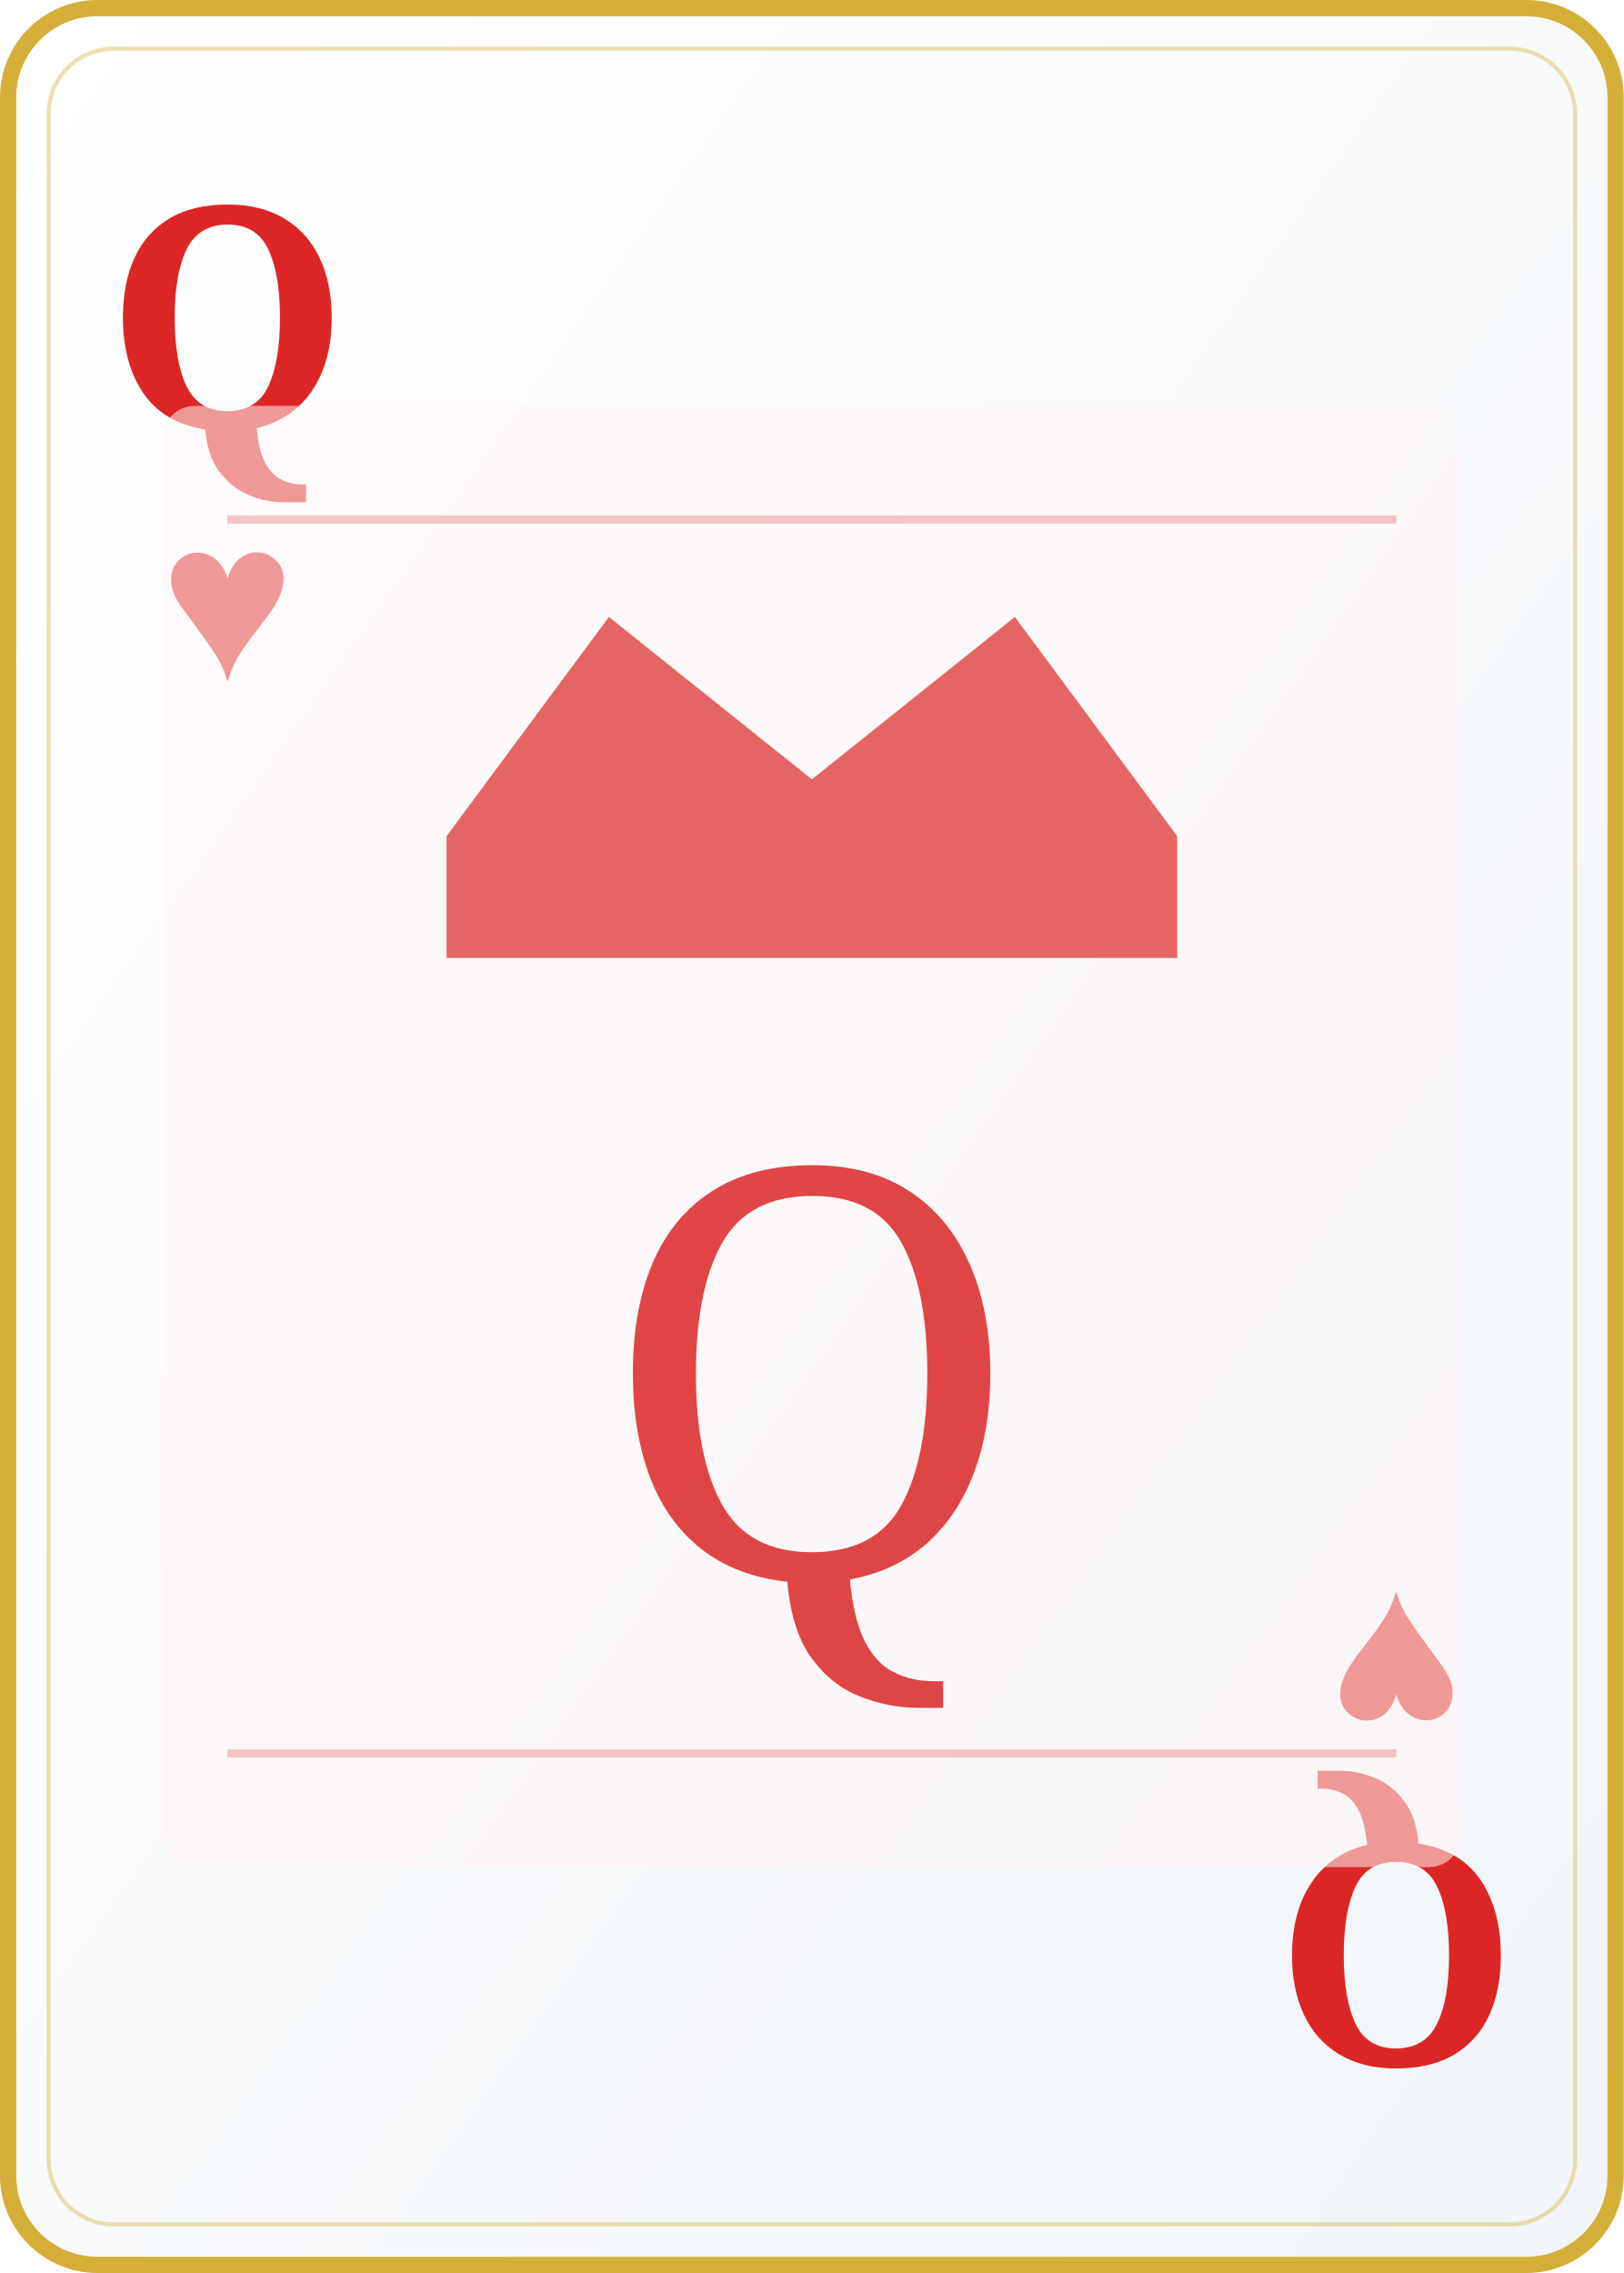
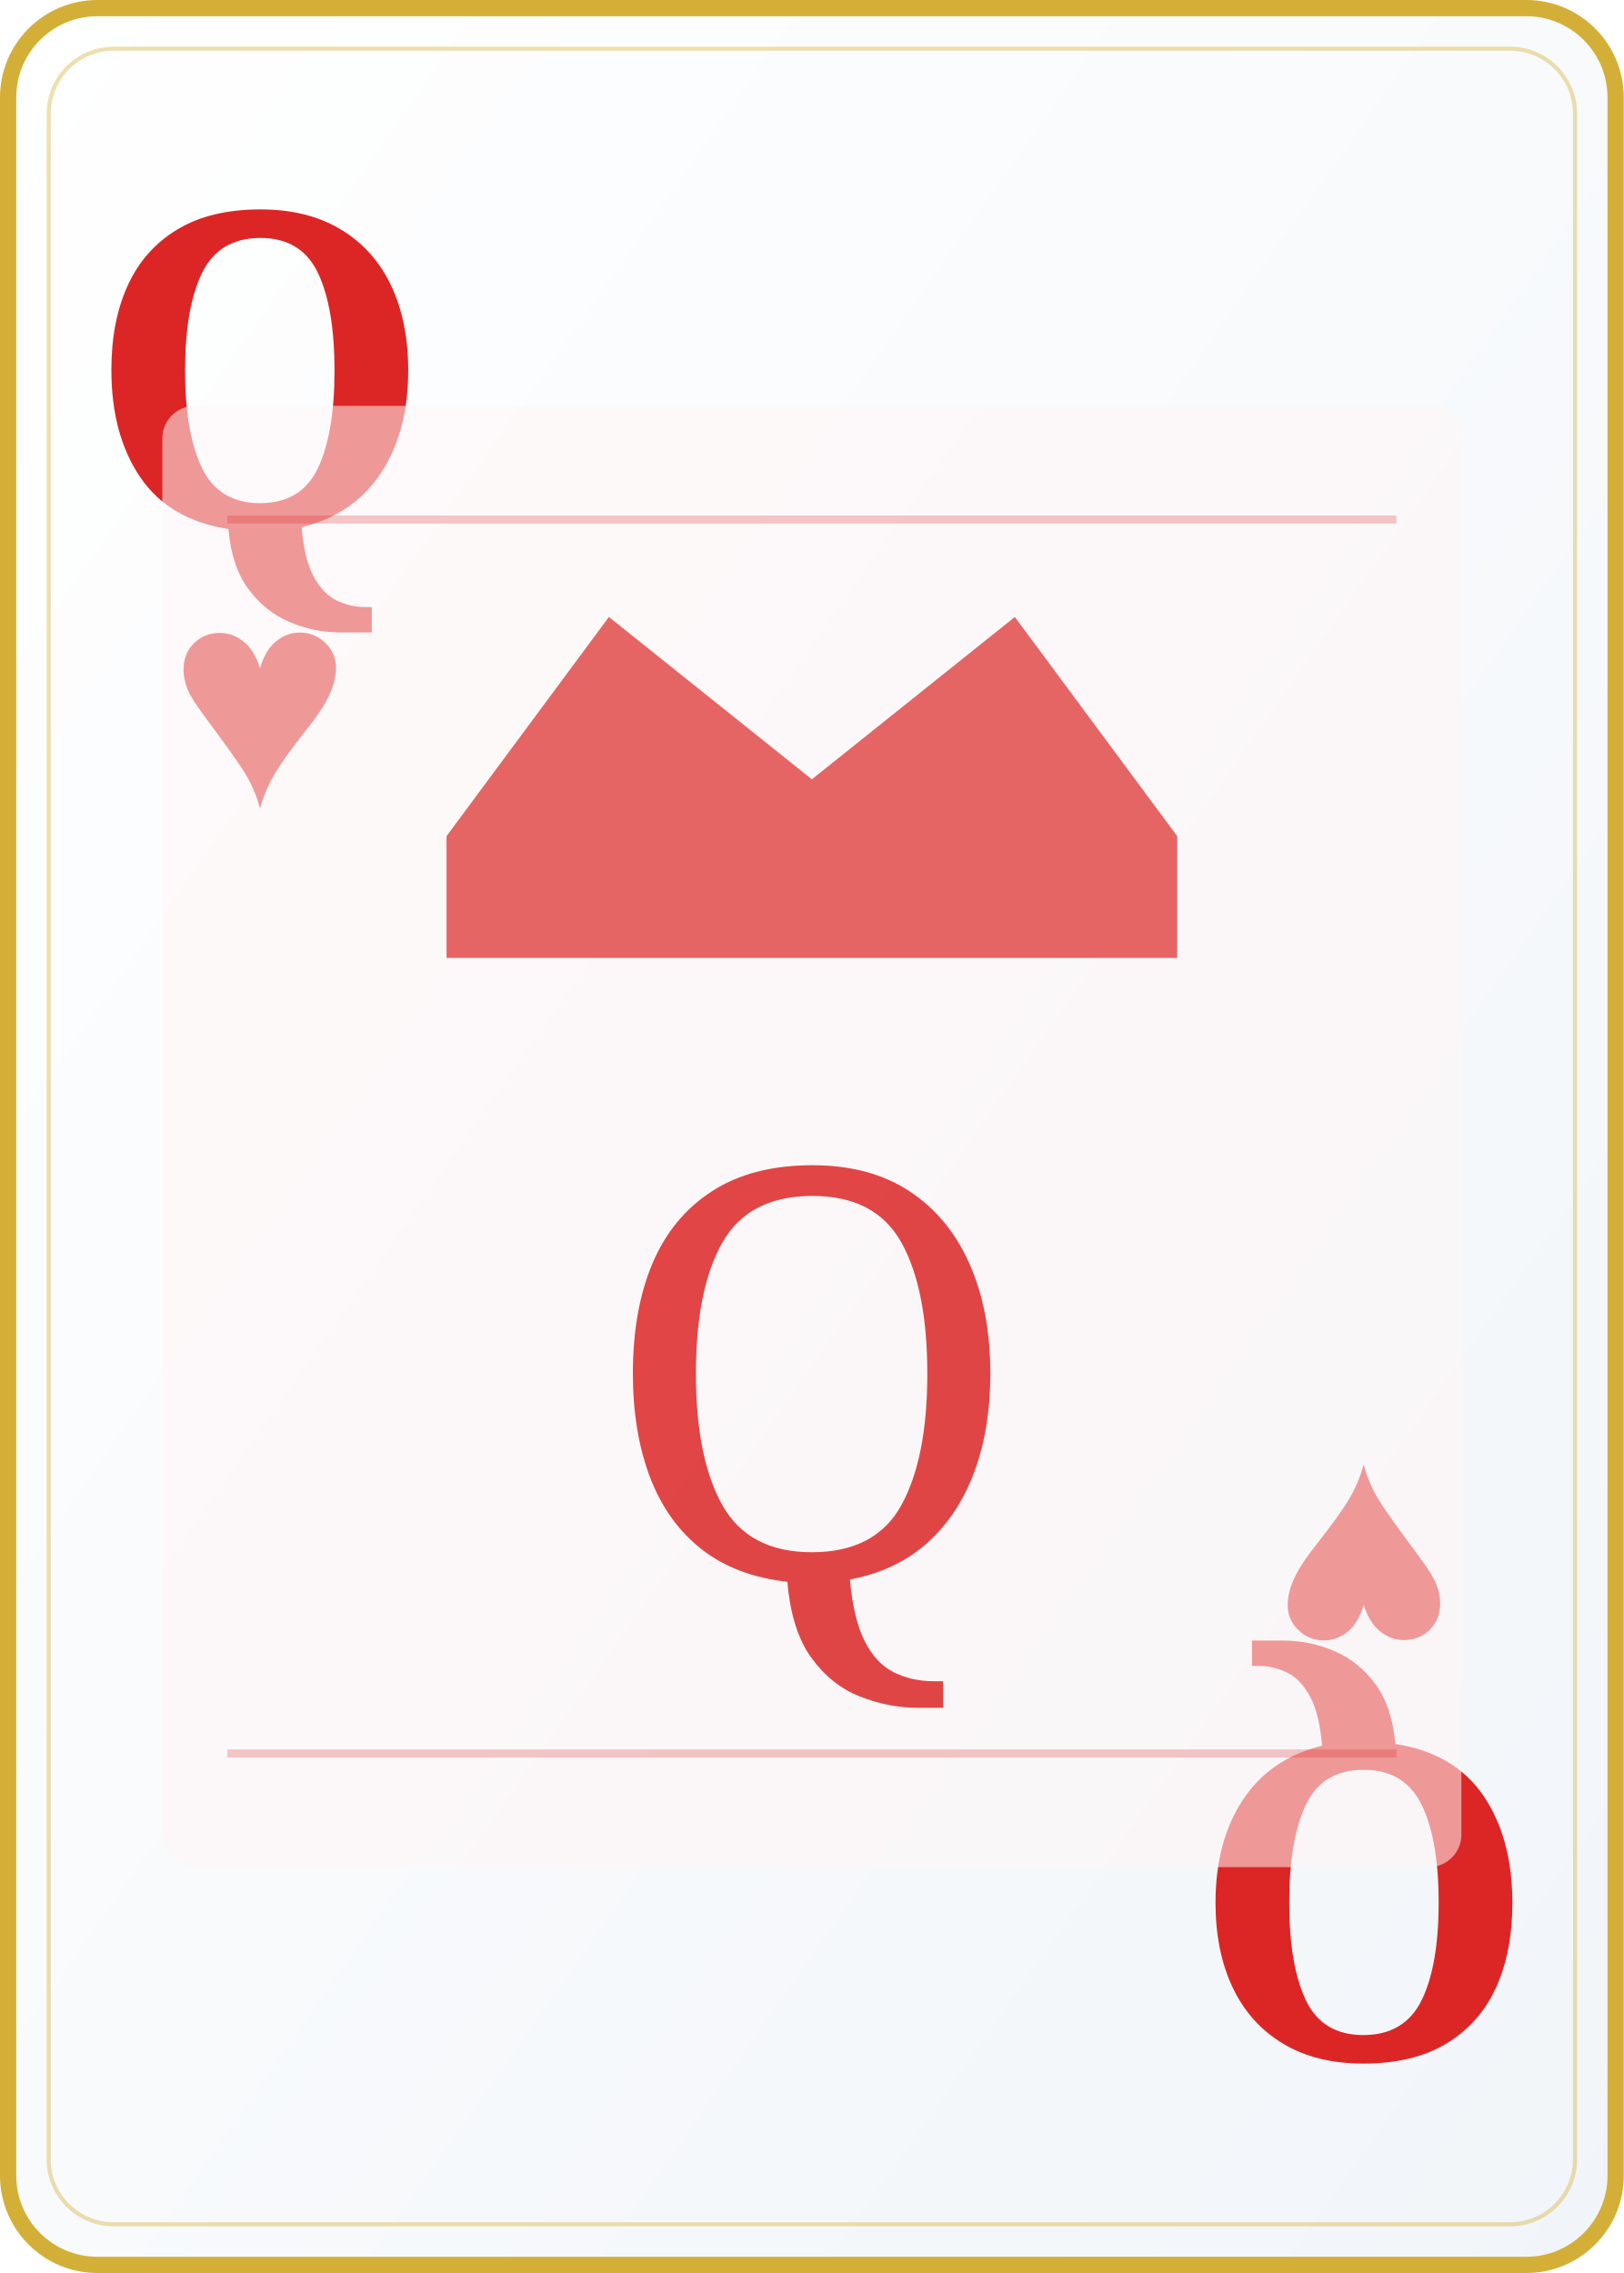
<svg xmlns="http://www.w3.org/2000/svg" viewBox="0 0 200 280" width="200" height="280">
  <defs>
    <linearGradient id="cardBg" x1="0%" y1="0%" x2="100%" y2="100%">
      <stop offset="0%" style="stop-color:#ffffff" />
      <stop offset="100%" style="stop-color:#f1f5f9" />
    </linearGradient>
  </defs>
  <rect width="200" height="280" rx="12" fill="url(#cardBg)" />
  <rect x="1" y="1" width="198" height="278" rx="11" fill="none" stroke="#d4af37" stroke-width="2" />
  <rect x="6" y="6" width="188" height="268" rx="8" fill="none" stroke="#d4af37" stroke-width="0.5" opacity="0.4" />
-   <text x="28" y="38" font-family="Georgia,serif" font-size="38" font-weight="900" fill="#dc2626" text-anchor="middle" dominant-baseline="central">Q</text>
-   <text x="28" y="74" font-family="Arial,sans-serif" font-size="28" fill="#dc2626" text-anchor="middle" dominant-baseline="central">♥</text>
-   <text x="172" y="242" font-family="Georgia,serif" font-size="38" font-weight="900" fill="#dc2626" text-anchor="middle" dominant-baseline="central" transform="rotate(180,172,242)">Q</text>
-   <text x="172" y="206" font-family="Arial,sans-serif" font-size="28" fill="#dc2626" text-anchor="middle" dominant-baseline="central" transform="rotate(180,172,206)">♥</text>
+   <text x="32" y="44" font-family="Georgia,serif" font-size="54" font-weight="900" fill="#dc2626" text-anchor="middle" dominant-baseline="central">Q</text>
+   <text x="32" y="86" font-family="Arial,sans-serif" font-size="38" fill="#dc2626" text-anchor="middle" dominant-baseline="central">♥</text>
+   <text x="168" y="236" font-family="Georgia,serif" font-size="54" font-weight="900" fill="#dc2626" text-anchor="middle" dominant-baseline="central" transform="rotate(180,168,236)">Q</text>
+   <text x="168" y="194" font-family="Arial,sans-serif" font-size="38" fill="#dc2626" text-anchor="middle" dominant-baseline="central" transform="rotate(180,168,194)">♥</text>
  <rect x="20" y="50" width="160" height="180" rx="4" fill="#fff5f5" opacity="0.55" />
  <polygon points="55,103 75,76 100,96 125,76 145,103 145,118 55,118" fill="#dc2626" opacity="0.7" />
  <text x="100" y="170" font-family="Georgia,serif" font-size="70" fill="#dc2626" text-anchor="middle" dominant-baseline="middle" opacity="0.85">Q</text>
  <line x1="28" y1="64" x2="172" y2="64" stroke="#dc2626" stroke-width="1" opacity="0.25" />
  <line x1="28" y1="216" x2="172" y2="216" stroke="#dc2626" stroke-width="1" opacity="0.25" />
</svg>
